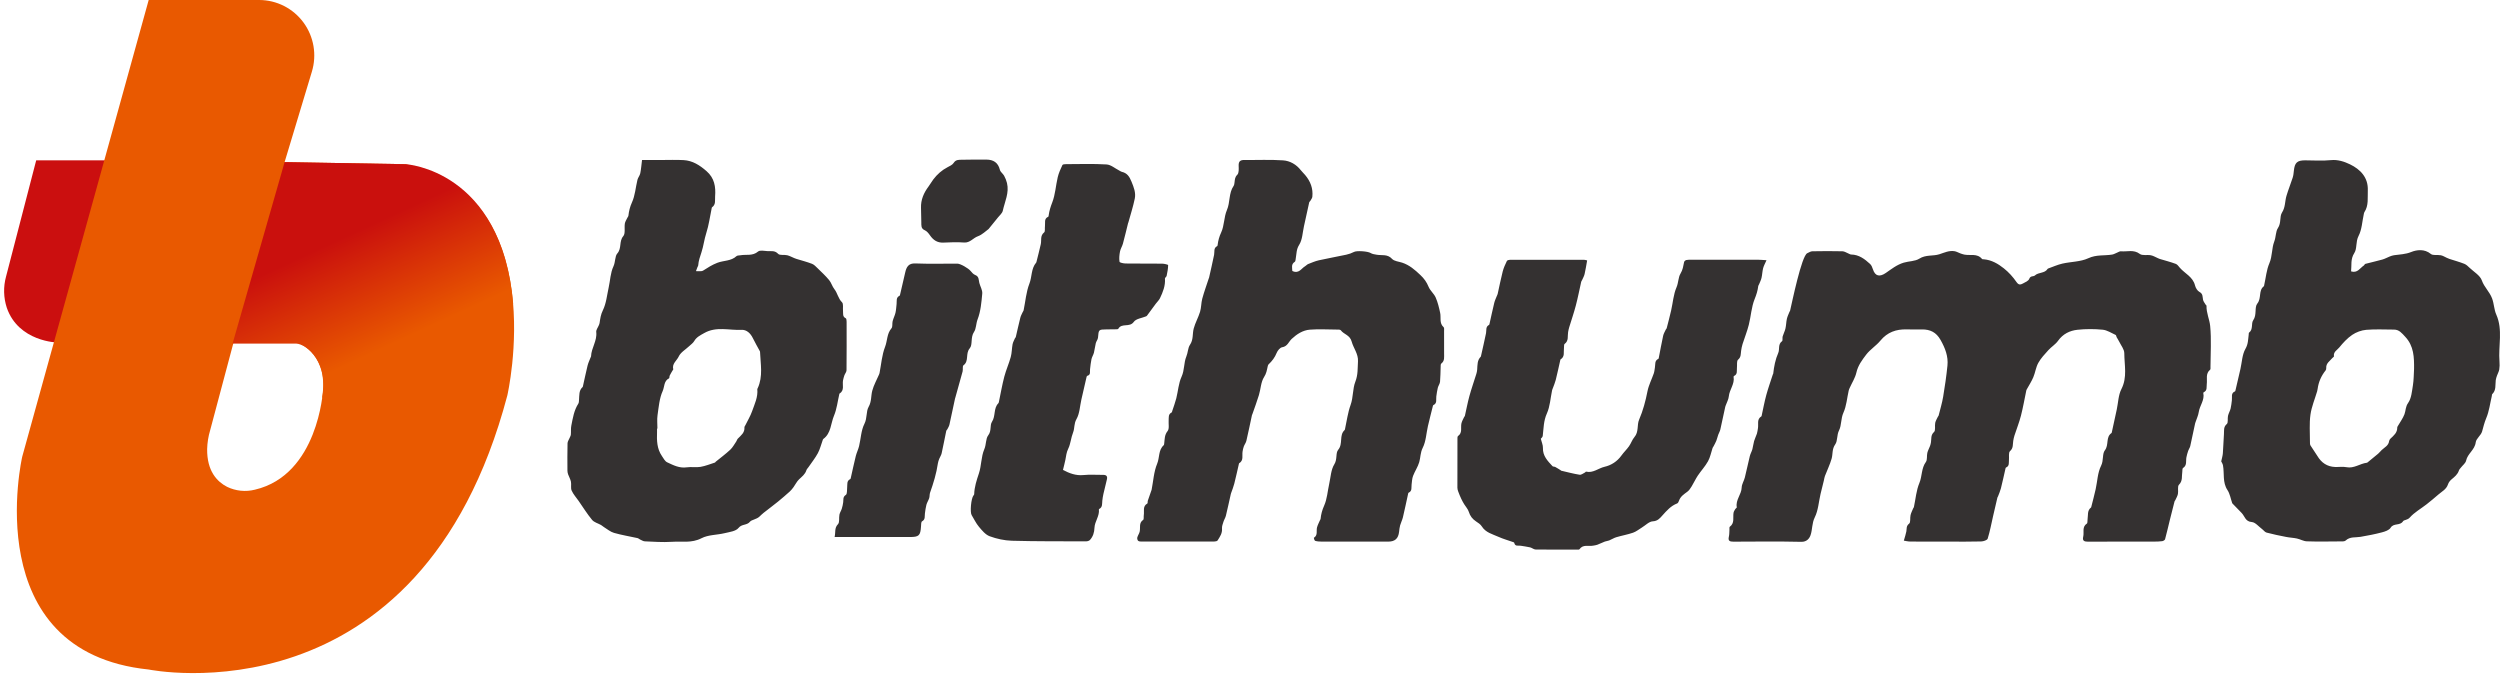
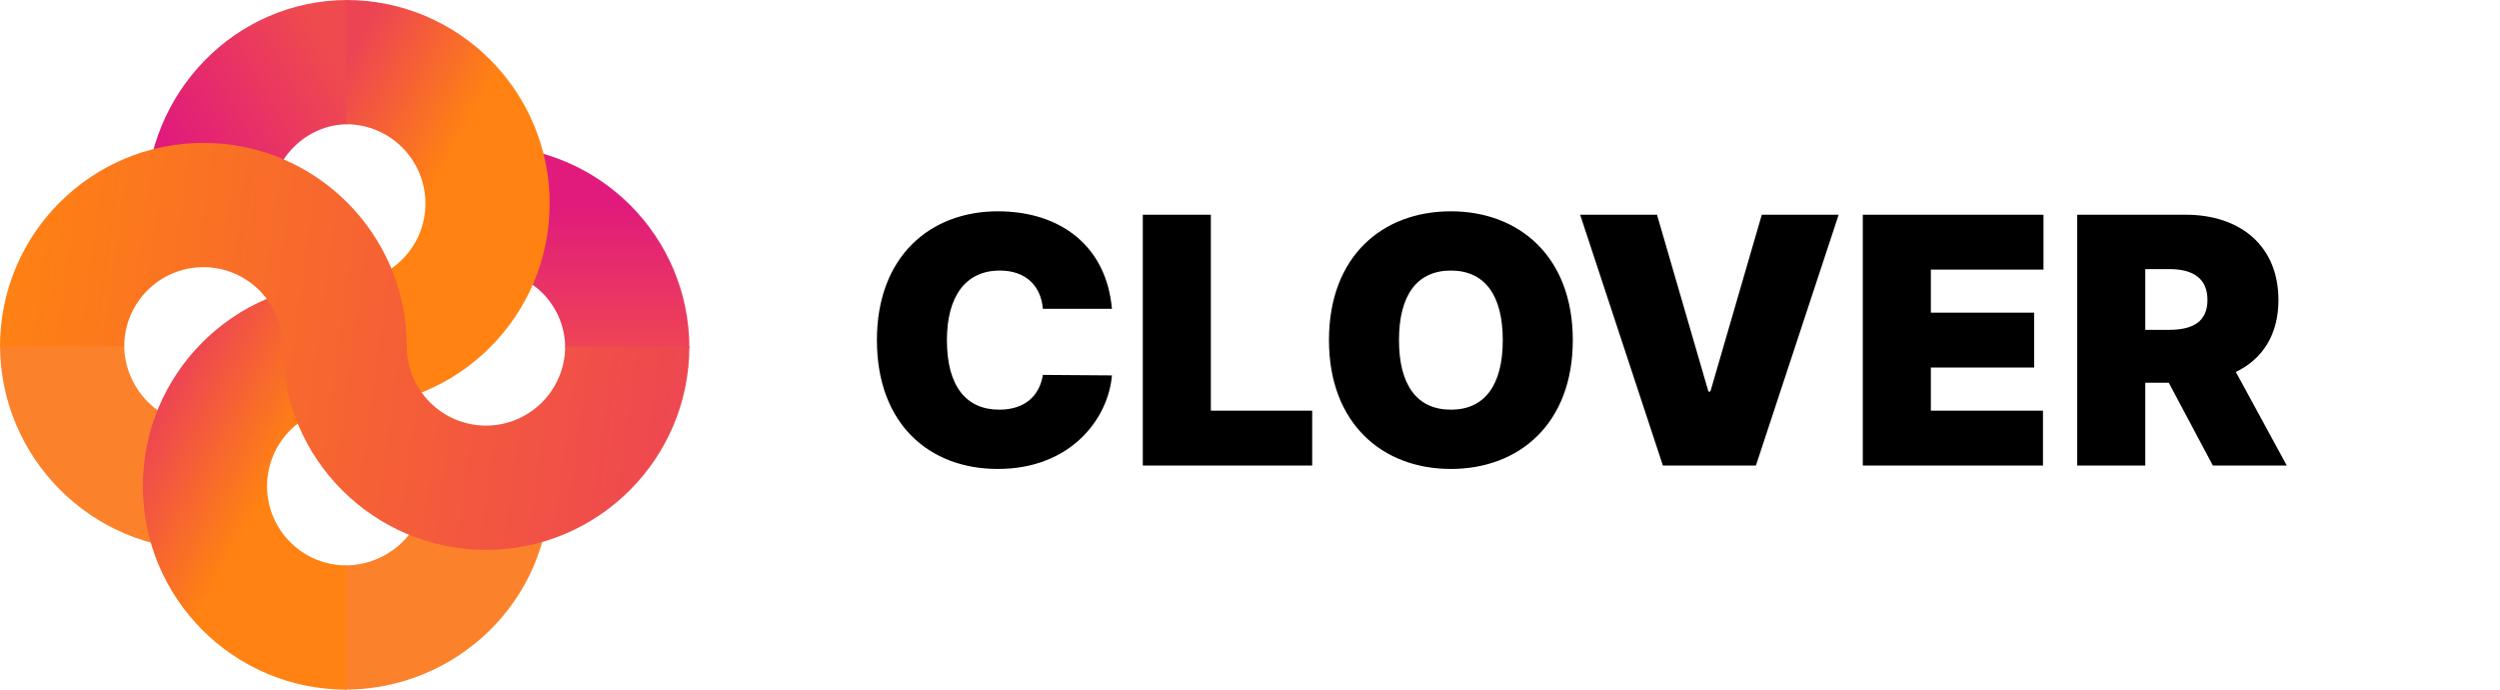
- <svg xmlns="http://www.w3.org/2000/svg" width="141px" height="38px" viewBox="0 0 141 38" version="1.1">
+ <svg xmlns="http://www.w3.org/2000/svg" width="145px" height="40px" viewBox="0 0 145 40" version="1.1">
  <defs>
-     <linearGradient x1="69.333%" y1="100%" x2="28.658%" y2="25.758%" id="linearGradient-1">
-       <stop stop-color="#E95900" offset="0%" />
-       <stop stop-color="#E95900" offset="30.53%" />
-       <stop stop-color="#CA100D" offset="87.486%" />
-       <stop stop-color="#CA100D" offset="100%" />
+     <linearGradient x1="34.615%" y1="30.769%" x2="34.615%" y2="100%" id="linearGradient-1">
+       <stop stop-color="#E11B7B" offset="0%" />
+       <stop stop-color="#EE4455" offset="100%" />
+     </linearGradient>
+     <linearGradient x1="65.151%" y1="0%" x2="65.151%" y2="69.697%" id="linearGradient-2">
+       <stop stop-color="#FB822A" offset="0%" />
+       <stop stop-color="#FB822A" offset="100%" />
+     </linearGradient>
+     <linearGradient x1="19.41%" y1="84.091%" x2="98.497%" y2="40.151%" id="linearGradient-3">
+       <stop stop-color="#E11B7B" offset="0%" />
+       <stop stop-color="#EF4A4E" offset="100%" />
+     </linearGradient>
+     <linearGradient x1="50.133%" y1="9.009%" x2="70.574%" y2="28.083%" id="linearGradient-4">
+       <stop stop-color="#ED4454" offset="0%" />
+       <stop stop-color="#FF8212" offset="100%" />
+     </linearGradient>
+     <linearGradient x1="0%" y1="32.59%" x2="106.022%" y2="41.01%" id="linearGradient-5">
+       <stop stop-color="#FF8212" offset="0%" />
+       <stop stop-color="#ED4454" offset="100%" />
    </linearGradient>
  </defs>
-   <g id="Page-1" stroke="none" stroke-width="1" fill="none" fill-rule="evenodd">
-     <g id="04-swap-input-number" transform="translate(-28, -56)">
-       <g id="Group-3" transform="translate(28, 56)">
-         <g id="Group-7">
-           <path d="M2.042,9.041 L7.416,9.041 L3.238,19.318 C3.238,19.318 1.053,19.282 0.385,17.363 C0.198,16.793 0.182,16.18 0.34,15.602 L2.042,9.041 Z" id="Path" fill="#CB0F0F" />
-           <path d="M22.886,9.261 L16.052,9.142 L17.59,4.041 C17.877,3.095 17.702,2.067 17.118,1.271 C16.533,0.474 15.608,0.003 14.624,7.10542736e-14 L8.386,7.10542736e-14 L1.255,25.752 C1.255,25.752 -1.3,36.764 8.386,37.761 C8.386,37.761 23.699,40.909 28.613,22.305 C28.613,22.305 31.206,11.053 22.886,9.261 Z M18.215,22.033 C18.215,22.033 17.942,26.784 14.376,27.618 C13.85,27.751 13.294,27.694 12.805,27.456 C12.247,27.169 11.669,26.574 11.683,25.326 C11.693,24.966 11.75,24.608 11.854,24.263 L13.171,19.318 L16.765,19.318 C16.765,19.318 18.394,19.851 18.215,22.033 Z" id="Shape" fill="#E95900" fill-rule="nonzero" />
-           <path d="M28.941,17.119 C28.287,9.56 22.886,9.261 22.886,9.261 L16.052,9.142 L13.117,19.378 L16.701,19.378 C17.36,19.413 18.56,20.506 18.17,22.439" id="Path" fill="url(#linearGradient-1)" />
-         </g>
-         <path d="M107.519,29.97 C107.546,29.815 107.502,29.667 107.675,29.533 C107.768,29.461 107.717,29.215 107.755,29.053 C107.786,28.921 107.852,28.797 107.904,28.67 C107.914,28.645 107.939,28.624 107.944,28.599 C108.042,28.144 108.077,27.662 108.253,27.241 C108.415,26.855 108.358,26.414 108.619,26.056 C108.709,25.932 108.661,25.712 108.701,25.541 C108.733,25.408 108.805,25.285 108.853,25.155 C108.878,25.088 108.895,25.017 108.906,24.946 C108.94,24.746 108.882,24.542 109.081,24.362 C109.176,24.276 109.11,24.022 109.146,23.849 C109.171,23.729 109.243,23.618 109.296,23.504 C109.308,23.48 109.333,23.461 109.339,23.436 C109.427,23.083 109.534,22.734 109.594,22.376 C109.692,21.795 109.776,21.21 109.836,20.623 C109.889,20.096 109.707,19.632 109.447,19.172 C109.201,18.737 108.862,18.577 108.402,18.58 C108.114,18.582 107.826,18.586 107.537,18.578 C106.945,18.562 106.449,18.734 106.054,19.212 C105.817,19.5 105.478,19.706 105.253,20.002 C105.024,20.303 104.79,20.612 104.7,21.014 C104.632,21.313 104.453,21.588 104.325,21.874 C104.303,21.924 104.279,21.975 104.267,22.028 C104.172,22.446 104.142,22.892 103.97,23.274 C103.818,23.609 103.867,23.984 103.724,24.269 C103.585,24.544 103.649,24.864 103.507,25.063 C103.316,25.332 103.379,25.606 103.303,25.87 C103.207,26.204 103.051,26.521 102.926,26.848 C102.896,26.925 102.887,27.01 102.868,27.091 C102.805,27.347 102.739,27.602 102.679,27.858 C102.576,28.301 102.55,28.781 102.354,29.176 C102.184,29.518 102.227,29.869 102.113,30.189 C102.05,30.367 101.904,30.566 101.591,30.559 C100.318,30.53 99.044,30.544 97.77,30.55 C97.559,30.551 97.449,30.509 97.509,30.264 C97.539,30.139 97.531,30.004 97.541,29.873 C97.545,29.817 97.529,29.731 97.559,29.71 C97.846,29.503 97.727,29.193 97.771,28.924 C97.783,28.849 97.831,28.779 97.87,28.711 C97.892,28.673 97.96,28.638 97.955,28.612 C97.875,28.197 98.22,27.891 98.231,27.493 C98.237,27.305 98.361,27.122 98.409,26.931 C98.509,26.532 98.59,26.128 98.689,25.728 C98.722,25.594 98.796,25.47 98.834,25.336 C98.876,25.184 98.888,25.025 98.932,24.874 C98.973,24.732 99.044,24.599 99.09,24.458 C99.12,24.363 99.128,24.261 99.147,24.162 C99.192,23.929 99.068,23.646 99.344,23.481 C99.351,23.478 99.352,23.465 99.355,23.456 C99.441,23.065 99.513,22.67 99.617,22.285 C99.724,21.893 99.862,21.51 99.986,21.123 C99.992,21.105 100.009,21.09 100.01,21.073 C100.055,20.671 100.128,20.28 100.294,19.903 C100.384,19.697 100.265,19.419 100.507,19.243 C100.556,19.207 100.517,19.062 100.542,18.974 C100.586,18.823 100.664,18.683 100.699,18.531 C100.74,18.351 100.74,18.162 100.78,17.981 C100.81,17.848 100.874,17.722 100.924,17.593 C100.934,17.567 100.956,17.546 100.962,17.52 C101.062,17.103 101.607,14.423 101.931,14.28 C102.025,14.239 102.12,14.173 102.215,14.172 C102.782,14.161 103.349,14.159 103.916,14.172 C104.03,14.175 104.141,14.255 104.254,14.299 C104.304,14.318 104.354,14.354 104.404,14.355 C104.846,14.361 105.17,14.61 105.474,14.889 C105.553,14.962 105.599,15.084 105.634,15.192 C105.762,15.588 106.021,15.625 106.351,15.4 C106.669,15.184 106.969,14.935 107.37,14.814 C107.665,14.726 108.009,14.742 108.249,14.589 C108.618,14.354 109.018,14.456 109.38,14.34 C109.665,14.248 109.931,14.116 110.238,14.168 C110.347,14.186 110.448,14.249 110.554,14.287 C110.63,14.315 110.707,14.343 110.787,14.359 C111.123,14.429 111.513,14.272 111.787,14.606 C111.805,14.627 111.858,14.622 111.895,14.625 C112.328,14.663 112.693,14.877 113.017,15.135 C113.288,15.35 113.533,15.619 113.729,15.906 C113.857,16.093 113.964,16.057 114.095,15.988 C114.227,15.919 114.406,15.843 114.45,15.726 C114.52,15.538 114.686,15.611 114.766,15.537 C114.976,15.342 115.318,15.43 115.484,15.168 C115.488,15.16 115.496,15.152 115.504,15.149 C115.774,15.053 116.039,14.931 116.316,14.868 C116.804,14.756 117.342,14.769 117.782,14.564 C118.236,14.352 118.68,14.431 119.124,14.358 C119.225,14.341 119.319,14.282 119.417,14.243 C119.484,14.217 119.554,14.167 119.618,14.173 C119.972,14.208 120.337,14.058 120.684,14.32 C120.828,14.43 121.101,14.357 121.309,14.397 C121.448,14.424 121.576,14.506 121.71,14.563 C121.743,14.577 121.776,14.594 121.81,14.604 C122.112,14.695 122.418,14.774 122.713,14.882 C122.805,14.916 122.874,15.022 122.944,15.103 C123.232,15.431 123.68,15.614 123.799,16.098 C123.833,16.235 123.931,16.402 124.047,16.463 C124.254,16.571 124.218,16.74 124.251,16.906 C124.271,17.004 124.346,17.091 124.398,17.182 C124.411,17.205 124.448,17.224 124.447,17.245 C124.432,17.643 124.618,18.012 124.654,18.386 C124.728,19.146 124.674,19.92 124.671,20.688 C124.671,20.744 124.681,20.826 124.651,20.851 C124.38,21.074 124.498,21.384 124.462,21.658 C124.439,21.827 124.504,22.024 124.292,22.122 C124.279,22.129 124.263,22.155 124.266,22.168 C124.351,22.565 124.064,22.872 124.01,23.238 C123.982,23.43 123.893,23.613 123.831,23.8 C123.823,23.827 123.811,23.852 123.805,23.879 C123.713,24.308 123.626,24.737 123.529,25.164 C123.508,25.255 123.444,25.335 123.414,25.425 C123.373,25.546 123.337,25.67 123.313,25.796 C123.273,26.004 123.361,26.248 123.119,26.398 C123.078,26.423 123.093,26.538 123.081,26.611 C123.04,26.857 123.117,27.116 122.893,27.34 C122.799,27.435 122.869,27.684 122.835,27.857 C122.811,27.98 122.739,28.094 122.687,28.211 C122.676,28.236 122.65,28.255 122.644,28.28 C122.555,28.624 122.467,28.968 122.382,29.314 C122.292,29.68 122.209,30.049 122.11,30.413 C122.096,30.463 122.004,30.515 121.943,30.523 C121.788,30.544 121.629,30.546 121.472,30.546 C120.235,30.548 118.999,30.543 117.762,30.551 C117.548,30.552 117.436,30.499 117.494,30.265 C117.554,30.02 117.412,29.72 117.699,29.529 C117.745,29.498 117.725,29.37 117.739,29.287 C117.777,29.056 117.708,28.792 117.938,28.619 C117.944,28.614 117.945,28.602 117.947,28.593 C118.031,28.26 118.12,27.928 118.195,27.592 C118.294,27.148 118.303,26.661 118.501,26.269 C118.656,25.964 118.556,25.602 118.715,25.397 C118.954,25.091 118.75,24.655 119.089,24.423 C119.101,24.414 119.104,24.389 119.108,24.372 C119.201,23.944 119.295,23.516 119.387,23.088 C119.469,22.705 119.474,22.282 119.647,21.945 C119.989,21.277 119.813,20.593 119.81,19.918 C119.809,19.703 119.629,19.487 119.526,19.274 C119.483,19.185 119.425,19.104 119.378,19.017 C119.356,18.977 119.354,18.906 119.324,18.892 C119.083,18.783 118.844,18.62 118.593,18.596 C118.123,18.55 117.642,18.549 117.173,18.599 C116.738,18.645 116.351,18.831 116.074,19.22 C115.93,19.423 115.699,19.56 115.529,19.747 C115.323,19.975 115.106,20.204 114.959,20.469 C114.823,20.714 114.79,21.013 114.679,21.275 C114.581,21.509 114.439,21.725 114.316,21.949 C114.303,21.973 114.288,21.998 114.283,22.025 C114.183,22.499 114.102,22.978 113.981,23.446 C113.884,23.825 113.737,24.191 113.616,24.563 C113.585,24.66 113.563,24.761 113.547,24.861 C113.513,25.062 113.563,25.269 113.364,25.446 C113.273,25.527 113.321,25.766 113.305,25.933 C113.288,26.093 113.345,26.281 113.139,26.369 C113.126,26.375 113.116,26.398 113.112,26.416 C113.026,26.792 112.945,27.169 112.851,27.544 C112.812,27.698 112.744,27.845 112.688,27.996 C112.678,28.021 112.658,28.043 112.652,28.069 C112.57,28.417 112.489,28.765 112.409,29.114 C112.312,29.537 112.234,29.967 112.105,30.38 C112.078,30.465 111.866,30.535 111.738,30.538 C111.125,30.555 110.511,30.547 109.897,30.547 C109.182,30.547 108.465,30.55 107.75,30.544 C107.608,30.543 107.467,30.506 107.376,30.492 C107.436,30.278 107.491,30.126 107.519,29.97 Z M36.211,9.024 C36.579,9.024 36.94,9.023 37.3,9.024 C37.718,9.024 38.137,9.007 38.554,9.03 C39.064,9.058 39.468,9.32 39.849,9.653 C40.297,10.043 40.374,10.535 40.332,11.078 C40.315,11.292 40.386,11.535 40.158,11.692 C40.14,11.704 40.14,11.744 40.134,11.771 C40.038,12.229 39.978,12.7 39.835,13.142 C39.718,13.503 39.678,13.881 39.564,14.225 C39.482,14.473 39.397,14.708 39.379,14.969 C39.376,15.003 39.349,15.034 39.336,15.068 C39.307,15.142 39.28,15.218 39.252,15.293 C39.391,15.285 39.559,15.324 39.661,15.258 C39.919,15.094 40.163,14.935 40.458,14.822 C40.814,14.685 41.234,14.732 41.539,14.446 C41.586,14.403 41.68,14.411 41.753,14.398 C42.086,14.336 42.443,14.453 42.755,14.187 C42.865,14.093 43.115,14.156 43.3,14.164 C43.502,14.173 43.702,14.119 43.887,14.316 C43.98,14.415 44.225,14.355 44.396,14.395 C44.534,14.428 44.663,14.502 44.797,14.557 C44.839,14.575 44.882,14.591 44.926,14.604 C45.217,14.694 45.514,14.77 45.798,14.879 C45.918,14.926 46.017,15.036 46.114,15.13 C46.336,15.347 46.565,15.559 46.763,15.798 C46.887,15.946 46.937,16.156 47.059,16.308 C47.238,16.534 47.271,16.836 47.49,17.049 C47.58,17.137 47.528,17.371 47.546,17.538 C47.562,17.687 47.506,17.86 47.702,17.951 C47.741,17.97 47.748,18.086 47.749,18.157 C47.751,19.066 47.753,19.975 47.744,20.883 C47.743,20.978 47.66,21.071 47.624,21.168 C47.591,21.26 47.566,21.355 47.547,21.45 C47.497,21.706 47.649,22.017 47.343,22.203 C47.338,22.206 47.339,22.221 47.337,22.23 C47.241,22.637 47.198,23.067 47.037,23.447 C46.851,23.887 46.877,24.434 46.437,24.756 C46.417,24.77 46.408,24.803 46.399,24.828 C46.309,25.074 46.248,25.336 46.125,25.563 C45.975,25.84 45.774,26.089 45.596,26.35 C45.556,26.407 45.5,26.459 45.48,26.523 C45.408,26.751 45.231,26.88 45.068,27.034 C44.94,27.154 44.862,27.327 44.756,27.473 C44.692,27.56 44.624,27.647 44.545,27.719 C44.328,27.914 44.108,28.105 43.882,28.289 C43.614,28.506 43.337,28.711 43.066,28.925 C42.983,28.991 42.907,29.067 42.829,29.14 C42.673,29.287 42.384,29.319 42.305,29.418 C42.126,29.643 41.839,29.542 41.654,29.774 C41.503,29.965 41.141,30.004 40.863,30.072 C40.431,30.176 39.945,30.158 39.566,30.355 C39.004,30.646 38.436,30.521 37.873,30.559 C37.374,30.592 36.87,30.552 36.369,30.532 C36.278,30.529 36.189,30.467 36.1,30.428 C36.051,30.406 36.008,30.361 35.958,30.349 C35.514,30.251 35.064,30.179 34.628,30.054 C34.423,29.995 34.245,29.839 34.056,29.724 C34.001,29.69 33.953,29.643 33.897,29.61 C33.727,29.514 33.509,29.461 33.393,29.321 C33.114,28.985 32.884,28.609 32.633,28.25 C32.499,28.057 32.334,27.879 32.241,27.668 C32.177,27.525 32.233,27.333 32.201,27.169 C32.173,27.028 32.093,26.898 32.044,26.76 C32.02,26.692 32.003,26.617 32.003,26.546 C32,26.03 31.997,25.515 32.009,25 C32.011,24.902 32.082,24.806 32.121,24.709 C32.148,24.644 32.19,24.579 32.196,24.511 C32.212,24.344 32.189,24.17 32.222,24.007 C32.307,23.581 32.373,23.146 32.616,22.768 C32.653,22.711 32.651,22.625 32.657,22.551 C32.679,22.294 32.64,22.022 32.864,21.824 C32.871,21.818 32.872,21.807 32.874,21.798 C32.962,21.406 33.043,21.012 33.138,20.622 C33.176,20.469 33.246,20.324 33.303,20.175 C33.312,20.149 33.334,20.125 33.335,20.099 C33.351,19.624 33.687,19.222 33.628,18.724 C33.614,18.606 33.723,18.474 33.773,18.347 C33.79,18.306 33.809,18.263 33.816,18.22 C33.853,17.974 33.88,17.747 34.001,17.502 C34.194,17.111 34.234,16.643 34.331,16.205 C34.418,15.811 34.429,15.383 34.596,15.029 C34.715,14.776 34.677,14.452 34.814,14.298 C35.078,14.002 34.902,13.61 35.154,13.317 C35.282,13.168 35.203,12.848 35.241,12.609 C35.259,12.496 35.333,12.391 35.383,12.283 C35.401,12.243 35.437,12.207 35.442,12.166 C35.472,11.906 35.527,11.67 35.642,11.417 C35.82,11.028 35.848,10.569 35.952,10.142 C35.984,10.014 36.084,9.903 36.111,9.775 C36.158,9.548 36.174,9.314 36.211,9.024 Z M37.079,24.174 L37.057,24.174 C37.057,24.24 37.059,24.305 37.057,24.371 C37.039,24.842 37.049,25.308 37.329,25.715 C37.418,25.845 37.5,26.014 37.628,26.074 C37.973,26.236 38.319,26.418 38.733,26.357 C38.988,26.32 39.257,26.374 39.511,26.331 C39.789,26.283 40.057,26.172 40.329,26.086 C40.343,26.082 40.35,26.055 40.363,26.044 C40.639,25.819 40.927,25.606 41.187,25.364 C41.324,25.237 41.415,25.059 41.524,24.902 C41.559,24.851 41.572,24.782 41.614,24.739 C41.791,24.557 42.01,24.404 41.986,24.101 C41.983,24.063 42.02,24.022 42.039,23.983 C42.167,23.721 42.322,23.468 42.418,23.194 C42.559,22.791 42.756,22.396 42.712,21.946 C42.71,21.93 42.726,21.913 42.734,21.896 C43.043,21.228 42.893,20.529 42.866,19.839 C42.866,19.83 42.862,19.82 42.858,19.812 C42.723,19.562 42.581,19.316 42.456,19.061 C42.322,18.79 42.103,18.588 41.819,18.603 C41.12,18.639 40.401,18.394 39.716,18.786 C39.493,18.913 39.287,19.008 39.152,19.239 C39.086,19.353 38.963,19.433 38.865,19.527 C38.663,19.718 38.387,19.873 38.28,20.107 C38.173,20.339 37.887,20.513 37.972,20.83 C37.976,20.849 37.944,20.876 37.93,20.9 C37.876,20.993 37.819,21.085 37.772,21.182 C37.749,21.23 37.763,21.323 37.733,21.338 C37.435,21.483 37.481,21.824 37.375,22.055 C37.188,22.468 37.152,22.956 37.085,23.417 C37.049,23.665 37.079,23.922 37.079,24.174 Z M136.153,20.811 C136.159,20.156 136.148,19.518 135.652,18.991 C135.465,18.791 135.314,18.588 135.017,18.589 C134.496,18.589 133.973,18.558 133.457,18.602 C133.184,18.625 132.891,18.733 132.664,18.887 C132.387,19.075 132.149,19.335 131.935,19.598 C131.818,19.742 131.592,19.843 131.635,20.097 C131.639,20.123 131.575,20.158 131.546,20.192 C131.404,20.363 131.184,20.484 131.199,20.755 C131.202,20.799 131.193,20.855 131.167,20.887 C130.92,21.195 130.767,21.541 130.714,21.934 C130.708,21.979 130.7,22.025 130.687,22.069 C130.557,22.51 130.371,22.942 130.309,23.392 C130.24,23.889 130.283,24.401 130.281,24.907 C130.28,24.981 130.278,25.067 130.313,25.126 C130.434,25.328 130.58,25.515 130.7,25.717 C130.928,26.1 131.252,26.32 131.699,26.338 C131.912,26.346 132.132,26.307 132.338,26.349 C132.766,26.435 133.099,26.146 133.49,26.099 C133.507,26.098 133.524,26.084 133.538,26.073 C133.735,25.912 133.932,25.754 134.126,25.59 C134.198,25.528 134.257,25.45 134.326,25.384 C134.484,25.232 134.712,25.14 134.746,24.879 C134.753,24.83 134.783,24.775 134.82,24.741 C135.006,24.565 135.213,24.405 135.205,24.107 C135.204,24.076 135.232,24.042 135.249,24.011 C135.372,23.797 135.524,23.594 135.611,23.366 C135.689,23.159 135.663,22.945 135.82,22.723 C136.005,22.462 136.032,22.075 136.088,21.735 C136.138,21.432 136.134,21.119 136.153,20.811 Z M125.277,26.021 C125.313,25.847 125.359,25.708 125.369,25.566 C125.397,25.202 125.405,24.837 125.431,24.473 C125.445,24.279 125.394,24.081 125.593,23.913 C125.679,23.839 125.624,23.608 125.659,23.455 C125.691,23.313 125.771,23.182 125.807,23.04 C125.845,22.889 125.855,22.73 125.878,22.576 C125.904,22.396 125.806,22.171 126.057,22.072 C126.069,22.067 126.075,22.04 126.079,22.023 C126.173,21.619 126.268,21.215 126.36,20.811 C126.448,20.428 126.456,19.999 126.643,19.675 C126.802,19.399 126.79,19.142 126.827,18.869 C126.832,18.832 126.826,18.777 126.847,18.761 C127.092,18.577 126.955,18.244 127.08,18.066 C127.301,17.752 127.137,17.339 127.314,17.119 C127.561,16.812 127.365,16.387 127.679,16.146 C127.697,16.132 127.697,16.094 127.703,16.066 C127.795,15.659 127.83,15.228 127.991,14.852 C128.166,14.446 128.12,14.003 128.267,13.625 C128.369,13.362 128.344,13.055 128.476,12.861 C128.672,12.569 128.557,12.222 128.705,11.989 C128.901,11.681 128.864,11.354 128.957,11.045 C129.06,10.7 129.196,10.365 129.307,10.022 C129.347,9.9 129.36,9.767 129.373,9.637 C129.419,9.175 129.558,9.043 130.008,9.043 C130.491,9.043 130.978,9.081 131.457,9.032 C131.857,8.99 132.228,9.118 132.541,9.269 C133.119,9.549 133.576,10.007 133.544,10.745 C133.526,11.157 133.602,11.588 133.352,11.965 C133.332,11.995 133.327,12.036 133.319,12.072 C133.227,12.488 133.212,12.945 133.022,13.309 C132.851,13.637 132.949,14.014 132.784,14.27 C132.557,14.621 132.642,14.956 132.601,15.306 C132.962,15.42 133.103,15.117 133.318,14.976 C133.353,14.953 133.37,14.891 133.405,14.882 C133.726,14.797 134.051,14.727 134.37,14.637 C134.512,14.597 134.644,14.52 134.783,14.465 C134.86,14.435 134.939,14.407 135.021,14.395 C135.347,14.346 135.662,14.348 135.996,14.212 C136.296,14.09 136.737,14.025 137.096,14.32 C137.221,14.424 137.475,14.36 137.665,14.397 C137.779,14.42 137.885,14.49 137.995,14.539 C138.045,14.561 138.095,14.585 138.146,14.602 C138.427,14.693 138.713,14.772 138.987,14.879 C139.102,14.924 139.199,15.023 139.292,15.11 C139.532,15.338 139.876,15.534 139.975,15.815 C140.109,16.198 140.414,16.452 140.555,16.835 C140.667,17.139 140.665,17.46 140.787,17.734 C141.177,18.606 140.897,19.508 140.971,20.392 C140.984,20.541 140.981,20.694 140.958,20.84 C140.938,20.958 140.872,21.067 140.832,21.182 C140.803,21.267 140.771,21.354 140.76,21.443 C140.727,21.714 140.792,22.007 140.563,22.229 C140.541,22.251 140.547,22.3 140.538,22.337 C140.44,22.752 140.39,23.188 140.227,23.575 C140.12,23.828 140.062,24.077 139.99,24.334 C139.928,24.556 139.658,24.732 139.631,24.948 C139.577,25.376 139.172,25.582 139.088,25.98 C139.058,26.121 138.903,26.234 138.806,26.36 C138.762,26.417 138.704,26.47 138.683,26.535 C138.611,26.759 138.441,26.891 138.271,27.033 C138.182,27.106 138.101,27.212 138.066,27.32 C137.973,27.602 137.722,27.719 137.525,27.891 C137.306,28.081 137.084,28.267 136.855,28.446 C136.539,28.693 136.174,28.894 135.912,29.189 C135.78,29.339 135.584,29.315 135.532,29.398 C135.362,29.669 135.002,29.484 134.831,29.764 C134.747,29.904 134.514,29.98 134.333,30.027 C133.938,30.131 133.534,30.208 133.131,30.278 C132.848,30.327 132.546,30.254 132.295,30.485 C132.218,30.556 132.046,30.535 131.917,30.536 C131.313,30.541 130.708,30.552 130.105,30.531 C129.917,30.525 129.735,30.413 129.546,30.372 C129.348,30.329 129.142,30.324 128.943,30.284 C128.571,30.211 128.199,30.136 127.834,30.038 C127.736,30.012 127.663,29.9 127.574,29.834 C127.385,29.694 127.199,29.456 127,29.443 C126.634,29.417 126.606,29.114 126.431,28.934 C126.257,28.754 126.083,28.575 125.909,28.396 C125.902,28.39 125.898,28.38 125.895,28.372 C125.809,28.126 125.768,27.85 125.629,27.64 C125.341,27.203 125.461,26.713 125.377,26.251 C125.36,26.156 125.298,26.069 125.277,26.021 Z M72.887,15.283 C73.257,15.461 73.393,15.139 73.61,15.014 C73.671,14.979 73.718,14.916 73.781,14.892 C73.979,14.814 74.178,14.727 74.385,14.68 C74.897,14.565 75.415,14.476 75.928,14.365 C76.081,14.332 76.234,14.278 76.374,14.206 C76.528,14.127 77.148,14.172 77.301,14.269 C77.396,14.329 77.521,14.344 77.636,14.365 C77.931,14.421 78.25,14.314 78.51,14.599 C78.631,14.733 78.884,14.75 79.079,14.813 C79.489,14.947 79.798,15.215 80.109,15.511 C80.319,15.709 80.463,15.908 80.571,16.173 C80.661,16.393 80.876,16.56 80.972,16.778 C81.092,17.052 81.162,17.35 81.225,17.645 C81.284,17.916 81.164,18.226 81.422,18.455 C81.462,18.491 81.445,18.599 81.446,18.673 C81.448,19.095 81.452,19.516 81.447,19.938 C81.444,20.137 81.491,20.351 81.289,20.504 C81.247,20.536 81.255,20.644 81.252,20.718 C81.24,20.989 81.244,21.262 81.218,21.532 C81.206,21.648 81.121,21.756 81.092,21.873 C81.052,22.032 81.032,22.196 81.008,22.358 C80.982,22.532 81.07,22.744 80.841,22.849 C80.828,22.854 80.819,22.879 80.815,22.896 C80.721,23.274 80.623,23.651 80.535,24.031 C80.441,24.441 80.427,24.89 80.243,25.253 C80.104,25.529 80.121,25.798 80.046,26.062 C79.968,26.333 79.798,26.575 79.697,26.841 C79.639,26.992 79.635,27.165 79.614,27.33 C79.592,27.497 79.658,27.695 79.443,27.79 C79.431,27.796 79.424,27.822 79.42,27.839 C79.322,28.285 79.229,28.733 79.124,29.178 C79.087,29.332 79.01,29.477 78.967,29.63 C78.935,29.746 78.923,29.868 78.909,29.988 C78.867,30.374 78.678,30.547 78.295,30.547 C77.04,30.547 75.785,30.548 74.53,30.546 C74.41,30.545 74.286,30.538 74.174,30.503 C74.134,30.49 74.092,30.337 74.101,30.332 C74.34,30.188 74.228,29.942 74.28,29.747 C74.315,29.615 74.381,29.491 74.435,29.364 C74.449,29.33 74.477,29.3 74.481,29.266 C74.506,29.004 74.57,28.767 74.683,28.515 C74.851,28.14 74.875,27.7 74.967,27.29 C75.051,26.915 75.064,26.491 75.257,26.184 C75.435,25.9 75.319,25.553 75.474,25.368 C75.761,25.025 75.512,24.552 75.835,24.256 C75.848,24.245 75.853,24.223 75.857,24.205 C75.958,23.749 76.015,23.276 76.173,22.84 C76.33,22.405 76.284,21.928 76.442,21.527 C76.596,21.135 76.566,20.766 76.59,20.384 C76.616,19.962 76.334,19.636 76.234,19.265 C76.133,18.889 75.795,18.864 75.621,18.628 C75.586,18.58 75.463,18.589 75.381,18.588 C74.879,18.584 74.375,18.554 73.876,18.593 C73.482,18.624 73.145,18.841 72.853,19.113 C72.68,19.274 72.614,19.539 72.314,19.585 C72.195,19.603 72.057,19.77 72.005,19.901 C71.902,20.158 71.748,20.363 71.552,20.546 C71.521,20.574 71.507,20.626 71.497,20.67 C71.452,20.875 71.426,21.061 71.295,21.263 C71.112,21.546 71.107,21.942 71.003,22.282 C70.893,22.645 70.758,23 70.634,23.359 C70.628,23.376 70.615,23.391 70.611,23.41 C70.507,23.894 70.408,24.381 70.295,24.863 C70.269,24.975 70.189,25.074 70.149,25.184 C70.114,25.276 70.095,25.375 70.08,25.473 C70.045,25.701 70.153,25.971 69.886,26.129 C69.88,26.132 69.878,26.145 69.876,26.154 C69.789,26.528 69.709,26.904 69.614,27.276 C69.569,27.456 69.497,27.63 69.436,27.806 C69.43,27.824 69.423,27.841 69.419,27.859 C69.327,28.269 69.239,28.68 69.14,29.088 C69.111,29.205 69.039,29.312 69.002,29.429 C68.963,29.552 68.911,29.683 68.921,29.806 C68.945,30.076 68.802,30.274 68.675,30.478 C68.647,30.524 68.548,30.542 68.481,30.542 C67.124,30.546 65.767,30.546 64.409,30.544 C64.336,30.544 64.247,30.544 64.195,30.504 C64.152,30.471 64.128,30.372 64.143,30.314 C64.173,30.198 64.254,30.095 64.279,29.98 C64.328,29.757 64.22,29.495 64.474,29.321 C64.523,29.288 64.495,29.144 64.51,29.052 C64.547,28.827 64.431,28.556 64.708,28.399 C64.738,28.382 64.72,28.291 64.737,28.239 C64.796,28.061 64.86,27.884 64.922,27.706 C64.931,27.68 64.945,27.656 64.95,27.628 C65.048,27.132 65.074,26.606 65.265,26.15 C65.407,25.807 65.326,25.386 65.633,25.11 C65.656,25.09 65.657,25.041 65.662,25.005 C65.692,24.765 65.674,24.533 65.854,24.309 C65.959,24.178 65.898,23.912 65.912,23.706 C65.924,23.544 65.882,23.362 66.077,23.265 C66.101,23.253 66.108,23.201 66.119,23.166 C66.195,22.933 66.282,22.704 66.342,22.467 C66.445,22.06 66.469,21.619 66.641,21.245 C66.813,20.868 66.762,20.459 66.908,20.111 C67.003,19.885 66.996,19.622 67.113,19.45 C67.318,19.151 67.244,18.829 67.326,18.527 C67.412,18.205 67.586,17.906 67.683,17.585 C67.755,17.347 67.743,17.084 67.808,16.843 C67.911,16.463 68.047,16.093 68.169,15.718 C68.175,15.701 68.186,15.684 68.19,15.666 C68.286,15.235 68.388,14.805 68.475,14.371 C68.511,14.198 68.432,13.988 68.651,13.88 C68.668,13.872 68.673,13.83 68.676,13.803 C68.706,13.561 68.765,13.345 68.874,13.111 C69.054,12.725 69.027,12.243 69.197,11.85 C69.389,11.406 69.292,10.895 69.575,10.487 C69.614,10.43 69.619,10.345 69.629,10.272 C69.648,10.12 69.647,9.99 69.784,9.855 C69.882,9.759 69.866,9.52 69.86,9.347 C69.85,9.097 69.957,9.02 70.188,9.023 C70.913,9.031 71.641,8.995 72.362,9.044 C72.752,9.07 73.11,9.271 73.367,9.601 C73.442,9.696 73.532,9.779 73.61,9.871 C73.909,10.225 74.066,10.629 74.016,11.098 C74.008,11.178 73.944,11.253 73.903,11.329 C73.886,11.36 73.846,11.382 73.839,11.414 C73.739,11.861 73.644,12.31 73.544,12.757 C73.464,13.114 73.457,13.52 73.272,13.811 C73.11,14.067 73.129,14.306 73.083,14.558 C73.07,14.631 73.07,14.737 73.025,14.766 C72.807,14.906 72.882,15.101 72.887,15.283 Z M89.515,14.688 C89.463,14.974 89.427,15.218 89.371,15.457 C89.343,15.575 89.279,15.684 89.23,15.796 C89.216,15.829 89.188,15.858 89.18,15.892 C89.079,16.339 88.993,16.791 88.876,17.234 C88.768,17.646 88.627,18.05 88.503,18.458 C88.476,18.547 88.457,18.639 88.441,18.731 C88.401,18.959 88.486,19.218 88.246,19.396 C88.199,19.43 88.219,19.556 88.207,19.639 C88.177,19.859 88.27,20.118 88.016,20.269 C88.009,20.273 88.006,20.285 88.004,20.294 C87.919,20.671 87.838,21.049 87.745,21.424 C87.706,21.581 87.639,21.731 87.585,21.883 C87.569,21.926 87.547,21.968 87.538,22.013 C87.445,22.452 87.423,22.922 87.243,23.321 C87.054,23.741 87.062,24.161 87.01,24.587 C87.002,24.658 86.92,24.719 86.901,24.746 C86.948,24.938 87.027,25.102 87.021,25.262 C87.006,25.717 87.29,25.999 87.56,26.291 C87.592,26.325 87.668,26.313 87.716,26.337 C87.817,26.391 87.913,26.455 88.012,26.515 C88.027,26.525 88.038,26.545 88.054,26.548 C88.399,26.628 88.743,26.72 89.092,26.776 C89.183,26.791 89.293,26.696 89.393,26.649 C89.417,26.638 89.44,26.596 89.455,26.6 C89.849,26.695 90.149,26.406 90.5,26.326 C90.872,26.242 91.208,26.027 91.447,25.694 C91.578,25.51 91.746,25.353 91.876,25.169 C91.992,25.005 92.054,24.799 92.183,24.649 C92.436,24.356 92.316,23.972 92.445,23.672 C92.668,23.152 92.809,22.623 92.917,22.071 C92.985,21.724 93.157,21.397 93.274,21.059 C93.31,20.954 93.317,20.839 93.337,20.729 C93.37,20.554 93.309,20.341 93.53,20.239 C93.543,20.233 93.55,20.208 93.554,20.191 C93.636,19.772 93.711,19.352 93.802,18.935 C93.829,18.812 93.901,18.699 93.954,18.582 C93.965,18.558 93.994,18.54 94,18.516 C94.086,18.182 94.175,17.848 94.252,17.512 C94.352,17.075 94.381,16.609 94.555,16.206 C94.668,15.943 94.651,15.644 94.778,15.436 C94.913,15.215 94.936,15.004 94.984,14.778 C94.993,14.732 95.06,14.676 95.108,14.666 C95.207,14.645 95.311,14.648 95.413,14.648 C96.649,14.647 97.886,14.646 99.122,14.648 C99.26,14.648 99.398,14.662 99.631,14.676 C99.553,14.856 99.477,14.986 99.44,15.127 C99.395,15.304 99.391,15.492 99.35,15.671 C99.321,15.797 99.259,15.915 99.211,16.036 C99.197,16.07 99.169,16.1 99.165,16.134 C99.135,16.392 99.06,16.625 98.96,16.872 C98.778,17.324 98.754,17.838 98.633,18.318 C98.54,18.686 98.396,19.04 98.281,19.403 C98.242,19.527 98.218,19.656 98.199,19.784 C98.172,19.961 98.205,20.135 98.027,20.286 C97.94,20.359 97.981,20.585 97.963,20.741 C97.944,20.909 98.013,21.109 97.797,21.206 C97.785,21.212 97.772,21.24 97.774,21.255 C97.846,21.661 97.539,21.973 97.505,22.357 C97.489,22.528 97.393,22.691 97.334,22.858 C97.324,22.884 97.311,22.909 97.306,22.937 C97.213,23.366 97.124,23.797 97.026,24.226 C97.003,24.328 96.944,24.421 96.908,24.522 C96.868,24.634 96.843,24.752 96.799,24.863 C96.755,24.97 96.696,25.072 96.643,25.175 C96.626,25.207 96.6,25.234 96.589,25.267 C96.505,25.517 96.458,25.788 96.332,26.015 C96.173,26.303 95.94,26.55 95.755,26.826 C95.627,27.018 95.532,27.233 95.41,27.43 C95.342,27.541 95.267,27.659 95.166,27.733 C94.975,27.875 94.777,27.998 94.695,28.242 C94.676,28.299 94.64,28.374 94.593,28.393 C94.237,28.529 94.004,28.8 93.755,29.076 C93.632,29.213 93.494,29.391 93.221,29.402 C93.009,29.411 92.806,29.63 92.599,29.755 C92.435,29.854 92.28,29.984 92.102,30.045 C91.795,30.151 91.471,30.206 91.159,30.299 C91.019,30.341 90.891,30.427 90.754,30.482 C90.679,30.513 90.592,30.514 90.515,30.544 C90.369,30.6 90.229,30.671 90.083,30.726 C90.008,30.754 89.925,30.76 89.846,30.776 C89.588,30.828 89.282,30.686 89.082,30.978 C89.058,31.012 88.958,30.996 88.893,30.996 C88.131,30.998 87.369,31.003 86.607,30.992 C86.504,30.991 86.406,30.897 86.3,30.872 C86.123,30.83 85.942,30.811 85.763,30.779 C85.63,30.756 85.449,30.837 85.404,30.616 C85.401,30.601 85.379,30.586 85.363,30.581 C85.077,30.479 84.781,30.399 84.506,30.274 C84.172,30.123 83.794,30.04 83.574,29.689 C83.501,29.571 83.366,29.485 83.246,29.406 C83.045,29.272 82.913,29.104 82.84,28.865 C82.793,28.711 82.667,28.582 82.581,28.439 C82.521,28.34 82.463,28.238 82.414,28.132 C82.351,27.998 82.294,27.86 82.243,27.721 C82.218,27.653 82.197,27.579 82.197,27.508 C82.195,26.6 82.197,25.692 82.2,24.784 C82.2,24.719 82.194,24.621 82.23,24.595 C82.498,24.407 82.37,24.122 82.424,23.881 C82.451,23.757 82.522,23.642 82.575,23.524 C82.586,23.5 82.613,23.482 82.619,23.457 C82.705,23.082 82.774,22.702 82.876,22.331 C82.991,21.913 83.136,21.505 83.264,21.092 C83.289,21.012 83.307,20.928 83.313,20.845 C83.332,20.587 83.31,20.319 83.517,20.114 C83.523,20.108 83.524,20.097 83.526,20.088 C83.622,19.656 83.724,19.225 83.812,18.791 C83.845,18.624 83.779,18.426 83.983,18.324 C83.996,18.317 84.002,18.292 84.006,18.274 C84.095,17.878 84.179,17.48 84.275,17.085 C84.306,16.955 84.367,16.831 84.416,16.705 C84.432,16.662 84.458,16.622 84.468,16.578 C84.563,16.156 84.645,15.732 84.752,15.314 C84.805,15.109 84.895,14.911 84.988,14.72 C85.009,14.676 85.111,14.652 85.176,14.651 C86.552,14.648 87.928,14.648 89.303,14.651 C89.397,14.651 89.49,14.683 89.515,14.688 Z M59.952,26.503 C60.297,26.687 60.675,26.84 61.122,26.792 C61.481,26.754 61.846,26.789 62.209,26.783 C62.392,26.78 62.473,26.851 62.43,27.035 C62.367,27.309 62.295,27.581 62.233,27.856 C62.204,27.983 62.185,28.113 62.17,28.243 C62.151,28.414 62.193,28.607 61.993,28.707 C61.985,28.711 61.976,28.722 61.977,28.729 C62.022,29.107 61.743,29.408 61.729,29.761 C61.718,30.033 61.648,30.259 61.475,30.452 C61.428,30.504 61.329,30.532 61.254,30.532 C59.861,30.528 58.466,30.536 57.074,30.498 C56.651,30.486 56.214,30.391 55.817,30.244 C55.58,30.157 55.383,29.915 55.21,29.708 C55.046,29.513 54.936,29.272 54.801,29.052 C54.699,28.886 54.77,28.11 54.904,27.945 C54.921,27.924 54.943,27.898 54.944,27.874 C54.957,27.466 55.079,27.09 55.209,26.704 C55.357,26.265 55.332,25.759 55.513,25.34 C55.631,25.068 55.588,24.743 55.735,24.554 C55.935,24.295 55.816,23.99 55.947,23.79 C56.163,23.46 56.023,23.03 56.308,22.743 C56.326,22.725 56.332,22.693 56.338,22.666 C56.438,22.191 56.52,21.711 56.643,21.241 C56.741,20.867 56.904,20.51 57.006,20.136 C57.07,19.905 57.065,19.655 57.109,19.417 C57.132,19.3 57.196,19.19 57.244,19.078 C57.255,19.054 57.284,19.036 57.29,19.011 C57.376,18.646 57.455,18.279 57.547,17.916 C57.574,17.807 57.634,17.707 57.68,17.603 C57.695,17.569 57.724,17.541 57.731,17.506 C57.836,17.001 57.874,16.47 58.058,15.997 C58.21,15.607 58.15,15.153 58.437,14.815 C58.443,14.808 58.449,14.8 58.451,14.791 C58.535,14.452 58.624,14.115 58.7,13.774 C58.75,13.55 58.654,13.295 58.889,13.108 C58.955,13.055 58.919,12.876 58.936,12.756 C58.963,12.567 58.867,12.334 59.122,12.224 C59.138,12.217 59.142,12.174 59.145,12.147 C59.179,11.894 59.251,11.662 59.346,11.419 C59.52,10.972 59.544,10.469 59.656,9.995 C59.712,9.757 59.818,9.529 59.921,9.306 C59.94,9.266 60.055,9.258 60.126,9.258 C60.888,9.256 61.652,9.229 62.411,9.275 C62.656,9.29 62.889,9.499 63.128,9.619 C63.174,9.642 63.216,9.678 63.264,9.69 C63.57,9.758 63.699,9.955 63.818,10.248 C63.947,10.564 64.069,10.87 64.002,11.198 C63.908,11.657 63.762,12.104 63.637,12.557 C63.635,12.565 63.627,12.573 63.625,12.581 C63.528,12.969 63.437,13.359 63.332,13.745 C63.291,13.895 63.197,14.033 63.168,14.185 C63.132,14.374 63.11,14.575 63.141,14.762 C63.15,14.814 63.364,14.859 63.485,14.861 C64.173,14.871 64.86,14.862 65.548,14.87 C65.665,14.872 65.883,14.925 65.883,14.952 C65.88,15.155 65.84,15.358 65.798,15.559 C65.787,15.614 65.7,15.663 65.703,15.71 C65.734,16.114 65.589,16.471 65.422,16.82 C65.368,16.932 65.268,17.021 65.192,17.123 C65.023,17.35 64.856,17.58 64.687,17.808 C64.677,17.822 64.66,17.834 64.644,17.84 C64.405,17.94 64.073,17.973 63.947,18.152 C63.713,18.488 63.263,18.198 63.072,18.544 C63.053,18.578 62.95,18.571 62.886,18.573 C62.729,18.577 62.57,18.576 62.412,18.578 C61.959,18.584 61.966,18.584 61.927,19.044 C61.918,19.15 61.83,19.247 61.803,19.355 C61.758,19.532 61.742,19.717 61.697,19.894 C61.665,20.018 61.587,20.131 61.559,20.256 C61.518,20.444 61.502,20.638 61.478,20.829 C61.46,20.967 61.532,21.142 61.32,21.197 C61.302,21.201 61.287,21.24 61.281,21.266 C61.183,21.687 61.087,22.11 60.99,22.533 C60.905,22.906 60.894,23.322 60.713,23.638 C60.564,23.897 60.616,24.155 60.524,24.386 C60.402,24.691 60.382,25.036 60.251,25.301 C60.143,25.521 60.13,25.719 60.088,25.932 C60.052,26.112 60.003,26.289 59.952,26.503 Z M47.072,30.288 C47.137,30.01 47.052,29.78 47.261,29.565 C47.364,29.459 47.307,29.206 47.344,29.025 C47.368,28.909 47.442,28.805 47.477,28.691 C47.515,28.571 47.541,28.446 47.557,28.321 C47.577,28.174 47.527,28.028 47.707,27.911 C47.789,27.858 47.763,27.634 47.78,27.487 C47.8,27.317 47.742,27.12 47.953,27.022 C47.967,27.016 47.976,26.993 47.98,26.975 C48.075,26.558 48.163,26.138 48.266,25.722 C48.314,25.532 48.405,25.352 48.452,25.161 C48.553,24.741 48.564,24.277 48.753,23.904 C48.918,23.578 48.84,23.214 48.988,22.951 C49.163,22.642 49.117,22.337 49.195,22.039 C49.278,21.722 49.447,21.428 49.577,21.124 C49.588,21.099 49.6,21.073 49.605,21.046 C49.703,20.549 49.737,20.027 49.918,19.562 C50.052,19.22 50.015,18.821 50.278,18.518 C50.354,18.431 50.311,18.246 50.345,18.113 C50.387,17.952 50.467,17.801 50.505,17.64 C50.542,17.478 50.549,17.309 50.568,17.143 C50.587,16.976 50.524,16.779 50.736,16.68 C50.754,16.672 50.76,16.632 50.767,16.605 C50.863,16.195 50.961,15.786 51.052,15.375 C51.123,15.053 51.244,14.842 51.624,14.858 C52.413,14.89 53.204,14.867 53.994,14.869 C54.172,14.87 54.616,15.13 54.74,15.281 C54.813,15.37 54.899,15.47 54.999,15.508 C55.227,15.594 55.191,15.791 55.235,15.96 C55.288,16.162 55.417,16.366 55.399,16.559 C55.354,17.05 55.311,17.56 55.137,18.011 C55.043,18.255 55.06,18.539 54.935,18.721 C54.726,19.027 54.867,19.444 54.696,19.641 C54.436,19.941 54.668,20.363 54.34,20.603 C54.275,20.651 54.321,20.838 54.29,20.954 C54.159,21.444 54.019,21.931 53.882,22.42 C53.877,22.437 53.869,22.454 53.865,22.473 C53.761,22.963 53.659,23.455 53.549,23.945 C53.529,24.037 53.474,24.122 53.432,24.208 C53.416,24.24 53.377,24.264 53.37,24.296 C53.282,24.719 53.202,25.144 53.109,25.566 C53.086,25.673 53.016,25.77 52.975,25.874 C52.942,25.958 52.91,26.045 52.897,26.134 C52.814,26.703 52.647,27.249 52.455,27.789 C52.422,27.884 52.437,27.996 52.407,28.092 C52.365,28.222 52.285,28.34 52.249,28.47 C52.206,28.63 52.189,28.797 52.165,28.961 C52.143,29.119 52.201,29.295 52.004,29.404 C51.948,29.435 51.952,29.591 51.945,29.691 C51.912,30.209 51.831,30.288 51.312,30.288 C50.039,30.289 48.765,30.288 47.492,30.288 L47.072,30.288 Z M55.756,12.917 C55.603,13.025 55.4,13.236 55.155,13.324 C54.884,13.421 54.71,13.702 54.376,13.678 C53.988,13.649 53.596,13.664 53.207,13.683 C52.862,13.699 52.634,13.538 52.447,13.267 C52.37,13.157 52.272,13.034 52.156,12.985 C51.933,12.889 51.968,12.71 51.962,12.541 C51.951,12.27 51.954,11.998 51.945,11.727 C51.929,11.266 52.102,10.876 52.371,10.516 C52.466,10.39 52.541,10.249 52.637,10.122 C52.855,9.833 53.119,9.598 53.443,9.43 C53.567,9.365 53.717,9.299 53.786,9.189 C53.906,8.999 54.074,9.013 54.243,9.01 C54.706,9.001 55.17,8.998 55.633,9.001 C56.024,9.004 56.292,9.165 56.394,9.578 C56.424,9.701 56.566,9.792 56.632,9.911 C56.703,10.039 56.759,10.18 56.794,10.322 C56.929,10.874 56.669,11.372 56.557,11.888 C56.527,12.025 56.384,12.14 56.289,12.26 C56.133,12.457 55.973,12.65 55.756,12.917 Z" id="Combined-Shape" fill="#343131" />
-       </g>
+   <g id="headerLogo" stroke="none" stroke-width="1" fill="none" fill-rule="evenodd">
+     <path d="M64.517,17.909 C64.204,14.301 61.562,12.256 57.898,12.256 C53.977,12.256 50.881,14.869 50.881,19.727 C50.881,24.564 53.892,27.199 57.898,27.199 C62.159,27.199 64.318,24.244 64.517,21.773 L60.511,21.744 C60.312,22.987 59.432,23.761 57.983,23.761 C56.058,23.761 54.943,22.398 54.943,19.727 C54.943,17.199 56.023,15.693 58.011,15.693 C59.531,15.693 60.398,16.588 60.511,17.909 L64.517,17.909 Z M66.309,27 L76.138,27 L76.138,23.818 L70.257,23.818 L70.257,12.454 L66.309,12.454 L66.309,27 Z M91.259,19.727 C91.259,14.869 88.134,12.256 84.185,12.256 C80.208,12.256 77.111,14.869 77.111,19.727 C77.111,24.557 80.208,27.199 84.185,27.199 C88.134,27.199 91.259,24.585 91.259,19.727 Z M87.196,19.727 C87.196,22.341 86.145,23.761 84.185,23.761 C82.225,23.761 81.174,22.341 81.174,19.727 C81.174,17.114 82.225,15.693 84.185,15.693 C86.145,15.693 87.196,17.114 87.196,19.727 Z M96.145,12.454 L91.685,12.454 L96.486,27 L101.884,27 L106.685,12.454 L102.225,12.454 L99.242,22.71 L99.128,22.71 L96.145,12.454 Z M108.086,27 L118.54,27 L118.54,23.818 L112.035,23.818 L112.035,21.318 L118.029,21.318 L118.029,18.136 L112.035,18.136 L112.035,15.636 L118.569,15.636 L118.569,12.454 L108.086,12.454 L108.086,27 Z M120.527,27 L124.476,27 L124.476,22.199 L125.84,22.199 L128.397,27 L132.686,27 L129.732,21.574 C131.28,20.828 132.203,19.415 132.203,17.398 C132.203,14.301 130.037,12.454 126.806,12.454 L120.527,12.454 L120.527,27 Z M124.476,19.131 L124.476,15.608 L125.868,15.608 C127.253,15.608 128.084,16.148 128.084,17.398 C128.084,18.641 127.253,19.131 125.868,19.131 L124.476,19.131 Z" id="Shape" fill="#000000" fill-rule="nonzero" />
+     <g id="Group">
+       <path d="M20,32.793 C22.66,32.793 24.685,30.7 24.685,28.288 L31.892,28.288 C31.892,34.828 26.49,40 20,40 L20,32.793 Z" id="Path" fill="#FB822A" />
+       <path d="M32.793,20.18 C32.793,17.695 30.774,15.676 28.288,15.676 L28.288,8.468 C34.754,8.468 40,13.714 40,20.18 L32.793,20.18 Z" id="Path" fill="url(#linearGradient-1)" />
+       <path d="M7.207,20 C7.207,22.585 9.307,24.685 11.892,24.685 L11.892,31.892 C5.327,31.892 -6.43041176e-13,26.565 -6.43041176e-13,20 L7.207,20 Z" id="Path" fill="url(#linearGradient-2)" />
+       <path d="M20.18,7.207 C17.769,7.207 15.676,9.232 15.676,11.892 L8.468,11.892 C8.468,5.402 13.64,1.0658141e-14 20.18,1.0658141e-14 L20.18,7.207 Z" id="Path" fill="url(#linearGradient-3)" />
+       <path d="M24.685,11.802 C24.685,9.267 22.625,7.207 20.09,7.207 L20.09,0 C26.606,0 31.892,5.286 31.892,11.802 C31.892,18.317 26.606,23.604 20.09,23.604 C17.555,23.604 15.495,25.663 15.495,28.198 C15.495,30.733 17.555,32.793 20.09,32.793 L20.09,40 C13.575,40 8.288,34.714 8.288,28.198 C8.288,21.683 13.575,16.396 20.09,16.396 C22.625,16.396 24.685,14.337 24.685,11.802 Z" id="Path" fill="url(#linearGradient-4)" />
+       <path d="M11.802,15.495 C9.267,15.495 7.207,17.555 7.207,20.09 L0,20.09 C0,13.575 5.286,8.288 11.802,8.288 C18.317,8.288 23.604,13.575 23.604,20.09 C23.604,22.625 25.663,24.685 28.198,24.685 C30.733,24.685 32.793,22.625 32.793,20.09 L40,20.09 C40,26.606 34.714,31.892 28.198,31.892 C21.683,31.892 16.396,26.606 16.396,20.09 C16.396,17.555 14.337,15.495 11.802,15.495 Z" id="Path" fill="url(#linearGradient-5)" />
    </g>
  </g>
</svg>
